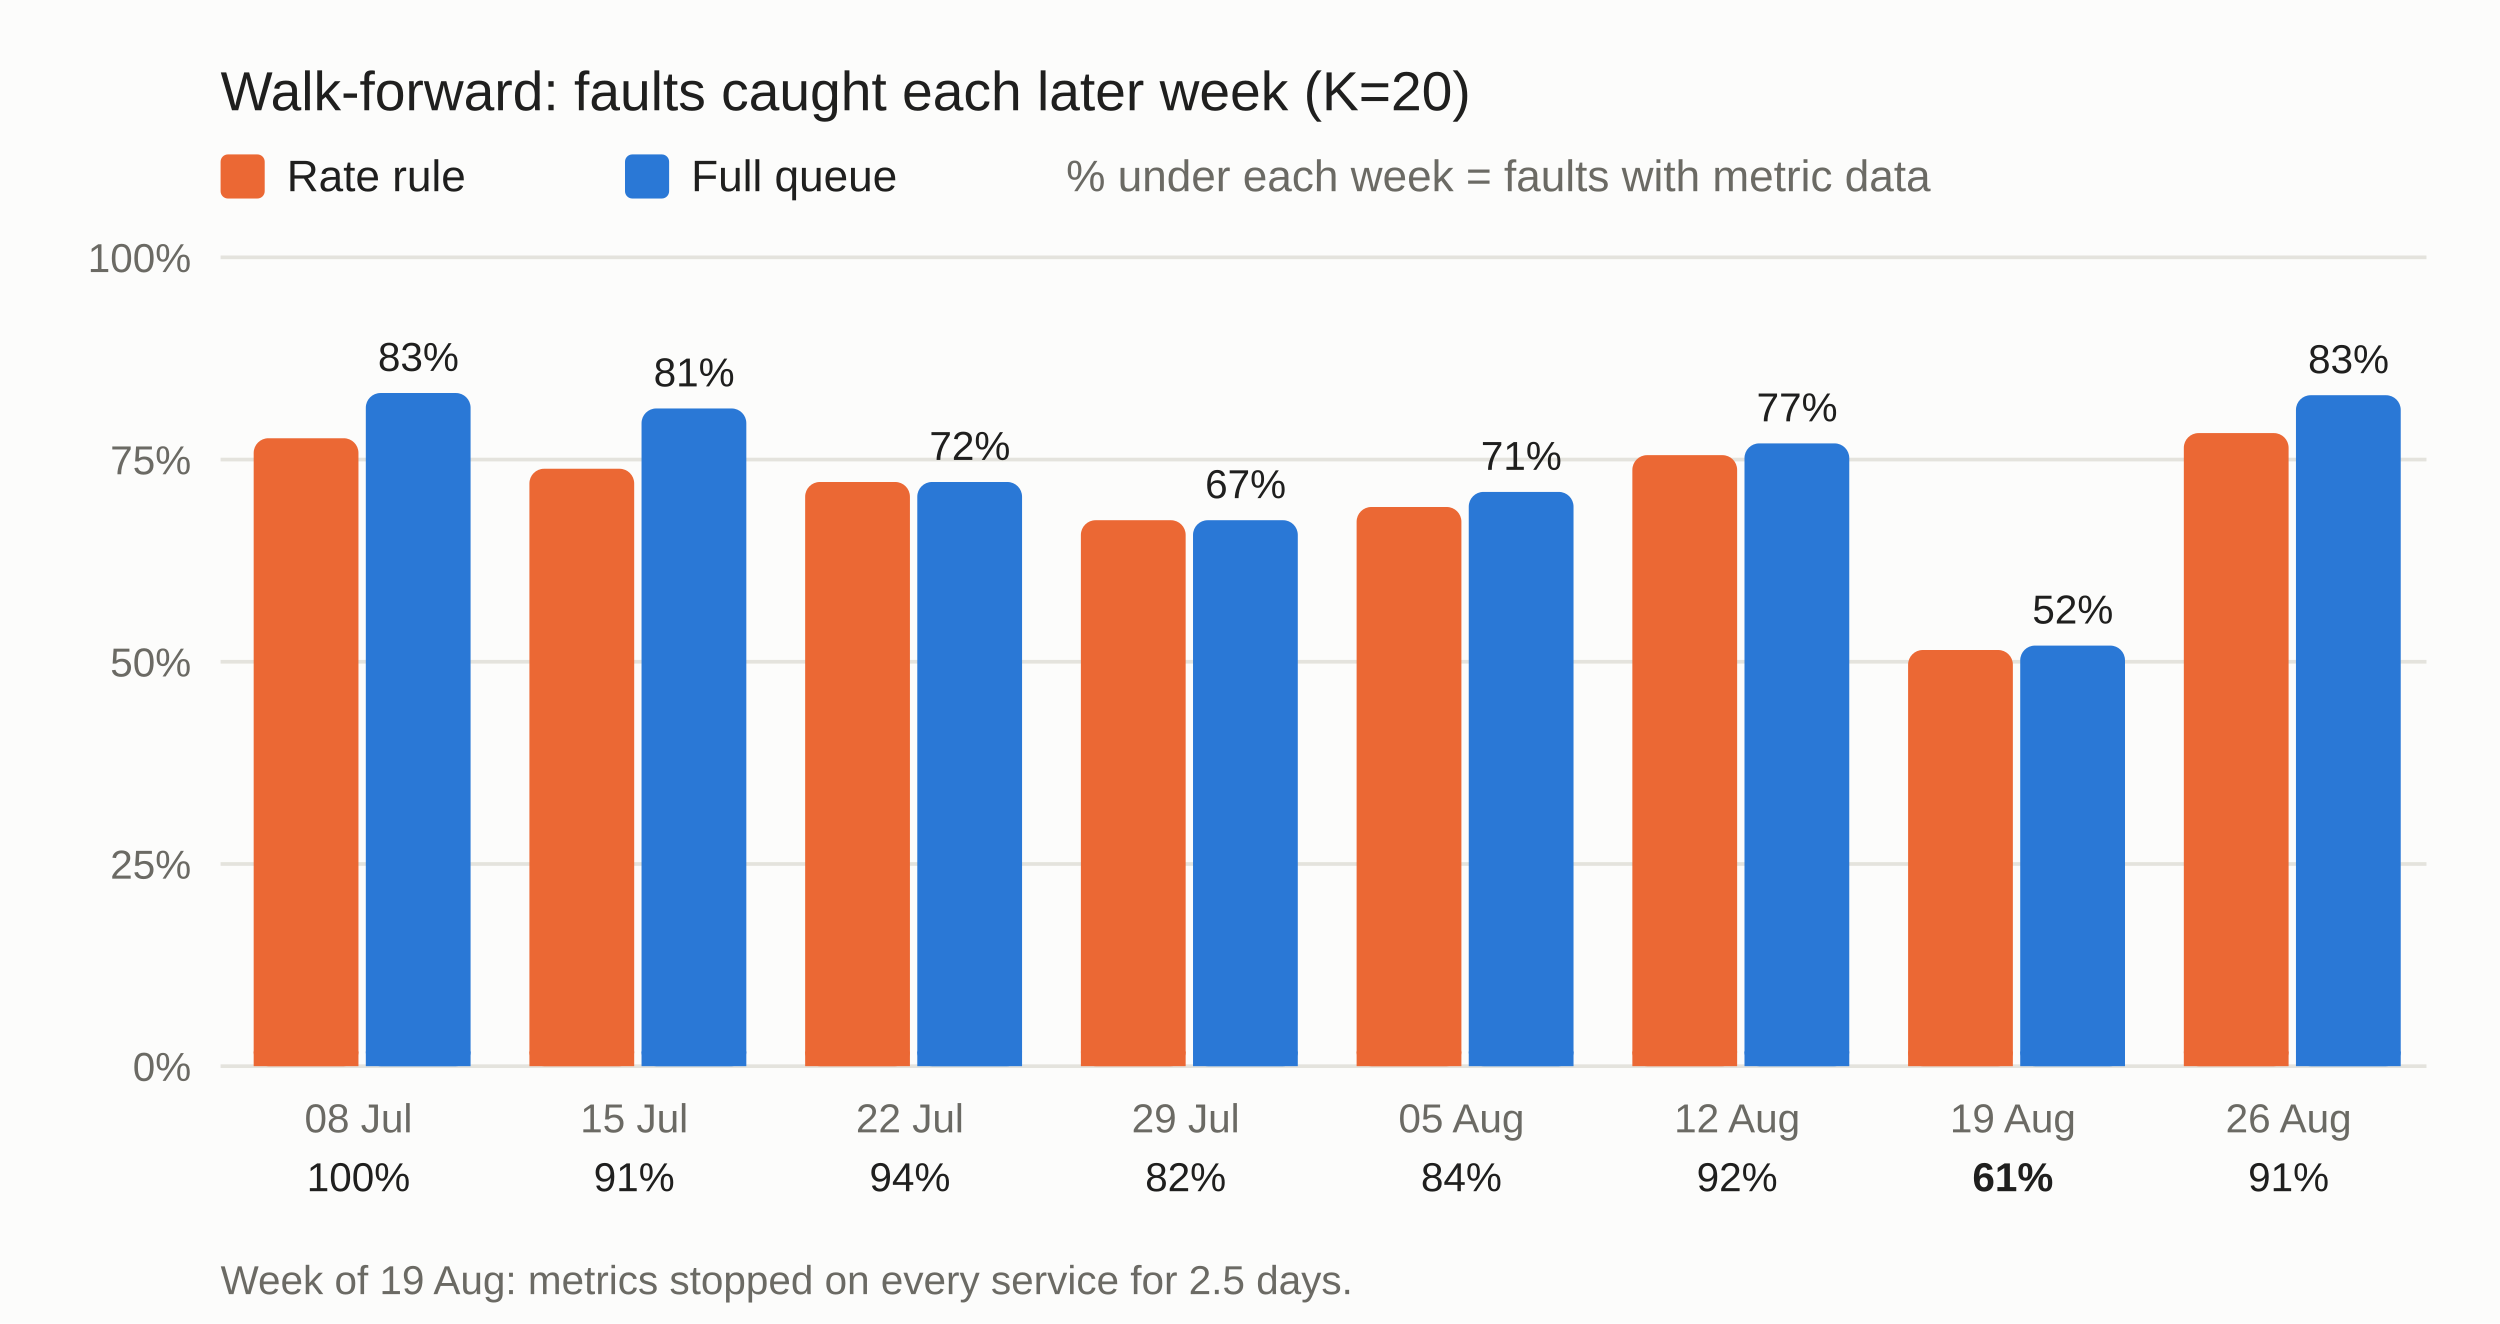
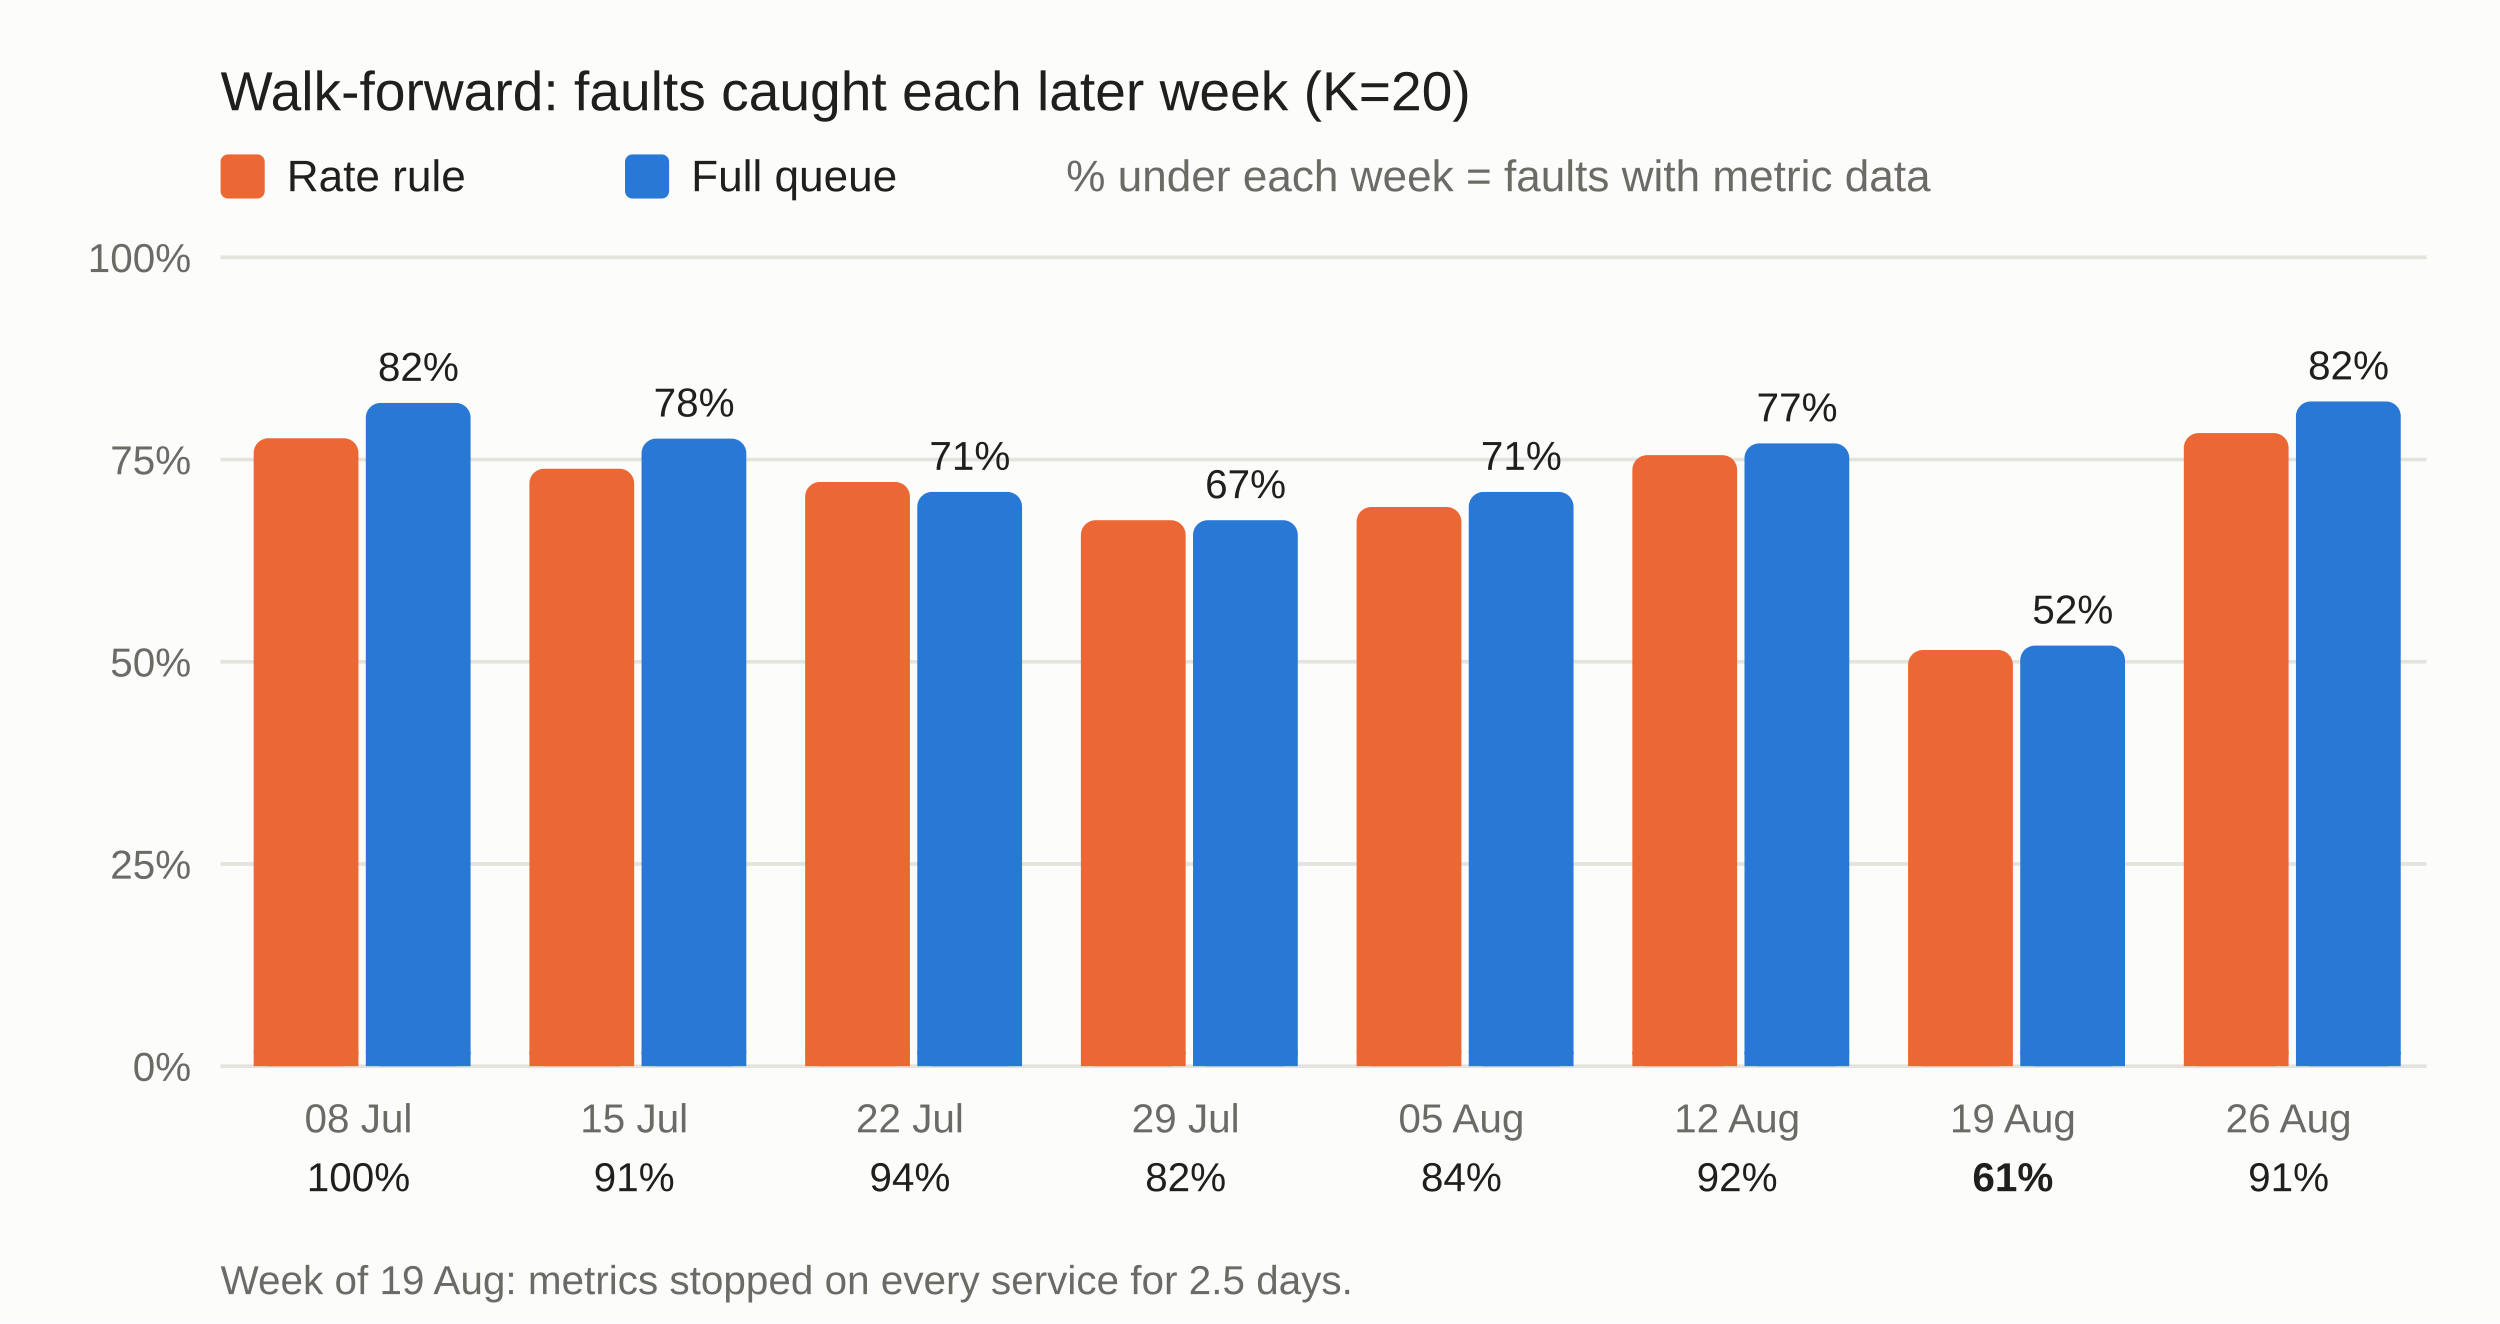
<svg xmlns="http://www.w3.org/2000/svg" width="680" height="360" viewBox="0 0 680 360" role="img" aria-labelledby="t d">
  <rect width="680" height="360" fill="#fcfcfb" />
  <text x="60" y="30" font-family="Arial, Helvetica, sans-serif" font-size="15" fill="#1f1f1e">Walk-forward: faults caught each later week (K=20)</text>
  <rect x="60" y="42" width="12" height="12" rx="2" fill="#eb6834" />
  <text x="78" y="52" font-family="Arial, Helvetica, sans-serif" font-size="12" fill="#1f1f1e">Rate rule</text>
  <rect x="170" y="42" width="12" height="12" rx="2" fill="#2a78d6" />
  <text x="188" y="52" font-family="Arial, Helvetica, sans-serif" font-size="12" fill="#1f1f1e">Full queue</text>
  <text x="290" y="52" font-family="Arial, Helvetica, sans-serif" font-size="12" fill="#6b6a64">% under each week = faults with metric data</text>
  <line x1="60" y1="290.0" x2="660" y2="290.0" stroke="#e4e3dd" />
  <text x="52" y="294.0" text-anchor="end" font-family="Arial, Helvetica, sans-serif" font-size="11" fill="#6b6a64">0%</text>
  <line x1="60" y1="235.0" x2="660" y2="235.0" stroke="#e4e3dd" />
  <text x="52" y="239.0" text-anchor="end" font-family="Arial, Helvetica, sans-serif" font-size="11" fill="#6b6a64">25%</text>
  <line x1="60" y1="180.0" x2="660" y2="180.0" stroke="#e4e3dd" />
  <text x="52" y="184.0" text-anchor="end" font-family="Arial, Helvetica, sans-serif" font-size="11" fill="#6b6a64">50%</text>
  <line x1="60" y1="125.0" x2="660" y2="125.0" stroke="#e4e3dd" />
  <text x="52" y="129.0" text-anchor="end" font-family="Arial, Helvetica, sans-serif" font-size="11" fill="#6b6a64">75%</text>
  <line x1="60" y1="70.0" x2="660" y2="70.0" stroke="#e4e3dd" />
  <text x="52" y="74.0" text-anchor="end" font-family="Arial, Helvetica, sans-serif" font-size="11" fill="#6b6a64">100%</text>
  <rect x="69.0" y="119.2" width="28.5" height="170.8" rx="4" fill="#eb6834" />
  <rect x="69.0" y="286.0" width="28.5" height="4.0" fill="#eb6834" />
-   <rect x="99.5" y="106.9" width="28.5" height="183.1" rx="4" fill="#2a78d6" />
+   <rect x="99.5" y="109.6" width="28.5" height="180.4" rx="4" fill="#2a78d6" />
  <rect x="99.5" y="286.0" width="28.5" height="4.0" fill="#2a78d6" />
-   <text x="113.8" y="100.9" text-anchor="middle" font-family="Arial, Helvetica, sans-serif" font-size="11" fill="#1f1f1e">83%</text>
+   <text x="113.8" y="103.6" text-anchor="middle" font-family="Arial, Helvetica, sans-serif" font-size="11" fill="#1f1f1e">82%</text>
  <text x="97.5" y="308" text-anchor="middle" font-family="Arial, Helvetica, sans-serif" font-size="11" fill="#6b6a64">08 Jul</text>
  <text x="97.5" y="324" text-anchor="middle" font-family="Arial, Helvetica, sans-serif" font-size="11" fill="#1f1f1e">100%</text>
  <rect x="144.0" y="127.5" width="28.5" height="162.5" rx="4" fill="#eb6834" />
  <rect x="144.0" y="286.0" width="28.5" height="4.0" fill="#eb6834" />
-   <rect x="174.5" y="111.1" width="28.5" height="178.9" rx="4" fill="#2a78d6" />
+   <rect x="174.5" y="119.3" width="28.5" height="170.7" rx="4" fill="#2a78d6" />
  <rect x="174.5" y="286.0" width="28.5" height="4.0" fill="#2a78d6" />
-   <text x="188.8" y="105.1" text-anchor="middle" font-family="Arial, Helvetica, sans-serif" font-size="11" fill="#1f1f1e">81%</text>
+   <text x="188.8" y="113.3" text-anchor="middle" font-family="Arial, Helvetica, sans-serif" font-size="11" fill="#1f1f1e">78%</text>
  <text x="172.5" y="308" text-anchor="middle" font-family="Arial, Helvetica, sans-serif" font-size="11" fill="#6b6a64">15 Jul</text>
  <text x="172.5" y="324" text-anchor="middle" font-family="Arial, Helvetica, sans-serif" font-size="11" fill="#1f1f1e">91%</text>
  <rect x="219.0" y="131.1" width="28.5" height="158.9" rx="4" fill="#eb6834" />
  <rect x="219.0" y="286.0" width="28.5" height="4.0" fill="#eb6834" />
-   <rect x="249.5" y="131.1" width="28.5" height="158.9" rx="4" fill="#2a78d6" />
+   <rect x="249.5" y="133.8" width="28.5" height="156.2" rx="4" fill="#2a78d6" />
  <rect x="249.5" y="286.0" width="28.5" height="4.0" fill="#2a78d6" />
-   <text x="263.8" y="125.1" text-anchor="middle" font-family="Arial, Helvetica, sans-serif" font-size="11" fill="#1f1f1e">72%</text>
+   <text x="263.8" y="127.8" text-anchor="middle" font-family="Arial, Helvetica, sans-serif" font-size="11" fill="#1f1f1e">71%</text>
  <text x="247.5" y="308" text-anchor="middle" font-family="Arial, Helvetica, sans-serif" font-size="11" fill="#6b6a64">22 Jul</text>
  <text x="247.5" y="324" text-anchor="middle" font-family="Arial, Helvetica, sans-serif" font-size="11" fill="#1f1f1e">94%</text>
  <rect x="294.0" y="141.5" width="28.5" height="148.5" rx="4" fill="#eb6834" />
  <rect x="294.0" y="286.0" width="28.5" height="4.0" fill="#eb6834" />
  <rect x="324.5" y="141.5" width="28.5" height="148.5" rx="4" fill="#2a78d6" />
  <rect x="324.5" y="286.0" width="28.5" height="4.0" fill="#2a78d6" />
  <text x="338.8" y="135.5" text-anchor="middle" font-family="Arial, Helvetica, sans-serif" font-size="11" fill="#1f1f1e">67%</text>
  <text x="322.5" y="308" text-anchor="middle" font-family="Arial, Helvetica, sans-serif" font-size="11" fill="#6b6a64">29 Jul</text>
  <text x="322.5" y="324" text-anchor="middle" font-family="Arial, Helvetica, sans-serif" font-size="11" fill="#1f1f1e">82%</text>
  <rect x="369.0" y="137.9" width="28.5" height="152.1" rx="4" fill="#eb6834" />
  <rect x="369.0" y="286.0" width="28.5" height="4.0" fill="#eb6834" />
  <rect x="399.5" y="133.8" width="28.5" height="156.2" rx="4" fill="#2a78d6" />
  <rect x="399.5" y="286.0" width="28.5" height="4.0" fill="#2a78d6" />
  <text x="413.8" y="127.8" text-anchor="middle" font-family="Arial, Helvetica, sans-serif" font-size="11" fill="#1f1f1e">71%</text>
  <text x="397.5" y="308" text-anchor="middle" font-family="Arial, Helvetica, sans-serif" font-size="11" fill="#6b6a64">05 Aug</text>
  <text x="397.5" y="324" text-anchor="middle" font-family="Arial, Helvetica, sans-serif" font-size="11" fill="#1f1f1e">84%</text>
  <rect x="444.0" y="123.8" width="28.5" height="166.2" rx="4" fill="#eb6834" />
  <rect x="444.0" y="286.0" width="28.5" height="4.0" fill="#eb6834" />
  <rect x="474.5" y="120.6" width="28.5" height="169.4" rx="4" fill="#2a78d6" />
  <rect x="474.5" y="286.0" width="28.5" height="4.0" fill="#2a78d6" />
  <text x="488.8" y="114.6" text-anchor="middle" font-family="Arial, Helvetica, sans-serif" font-size="11" fill="#1f1f1e">77%</text>
  <text x="472.5" y="308" text-anchor="middle" font-family="Arial, Helvetica, sans-serif" font-size="11" fill="#6b6a64">12 Aug</text>
  <text x="472.5" y="324" text-anchor="middle" font-family="Arial, Helvetica, sans-serif" font-size="11" fill="#1f1f1e">92%</text>
  <rect x="519.0" y="176.8" width="28.5" height="113.2" rx="4" fill="#eb6834" />
  <rect x="519.0" y="286.0" width="28.5" height="4.0" fill="#eb6834" />
  <rect x="549.5" y="175.6" width="28.5" height="114.4" rx="4" fill="#2a78d6" />
  <rect x="549.5" y="286.0" width="28.5" height="4.0" fill="#2a78d6" />
  <text x="563.8" y="169.6" text-anchor="middle" font-family="Arial, Helvetica, sans-serif" font-size="11" fill="#1f1f1e">52%</text>
  <text x="547.5" y="308" text-anchor="middle" font-family="Arial, Helvetica, sans-serif" font-size="11" fill="#6b6a64">19 Aug</text>
  <text x="547.5" y="324" text-anchor="middle" font-family="Arial, Helvetica, sans-serif" font-size="11" fill="#1f1f1e" font-weight="bold">61%</text>
  <rect x="594.0" y="117.8" width="28.5" height="172.2" rx="4" fill="#eb6834" />
  <rect x="594.0" y="286.0" width="28.5" height="4.0" fill="#eb6834" />
-   <rect x="624.5" y="107.5" width="28.5" height="182.5" rx="4" fill="#2a78d6" />
+   <rect x="624.5" y="109.2" width="28.5" height="180.8" rx="4" fill="#2a78d6" />
  <rect x="624.5" y="286.0" width="28.5" height="4.0" fill="#2a78d6" />
-   <text x="638.8" y="101.5" text-anchor="middle" font-family="Arial, Helvetica, sans-serif" font-size="11" fill="#1f1f1e">83%</text>
+   <text x="638.8" y="103.2" text-anchor="middle" font-family="Arial, Helvetica, sans-serif" font-size="11" fill="#1f1f1e">82%</text>
  <text x="622.5" y="308" text-anchor="middle" font-family="Arial, Helvetica, sans-serif" font-size="11" fill="#6b6a64">26 Aug</text>
  <text x="622.5" y="324" text-anchor="middle" font-family="Arial, Helvetica, sans-serif" font-size="11" fill="#1f1f1e">91%</text>
  <text x="60" y="352" font-family="Arial, Helvetica, sans-serif" font-size="11" fill="#6b6a64">Week of 19 Aug: metrics stopped on every service for 2.5 days.</text>
</svg>
